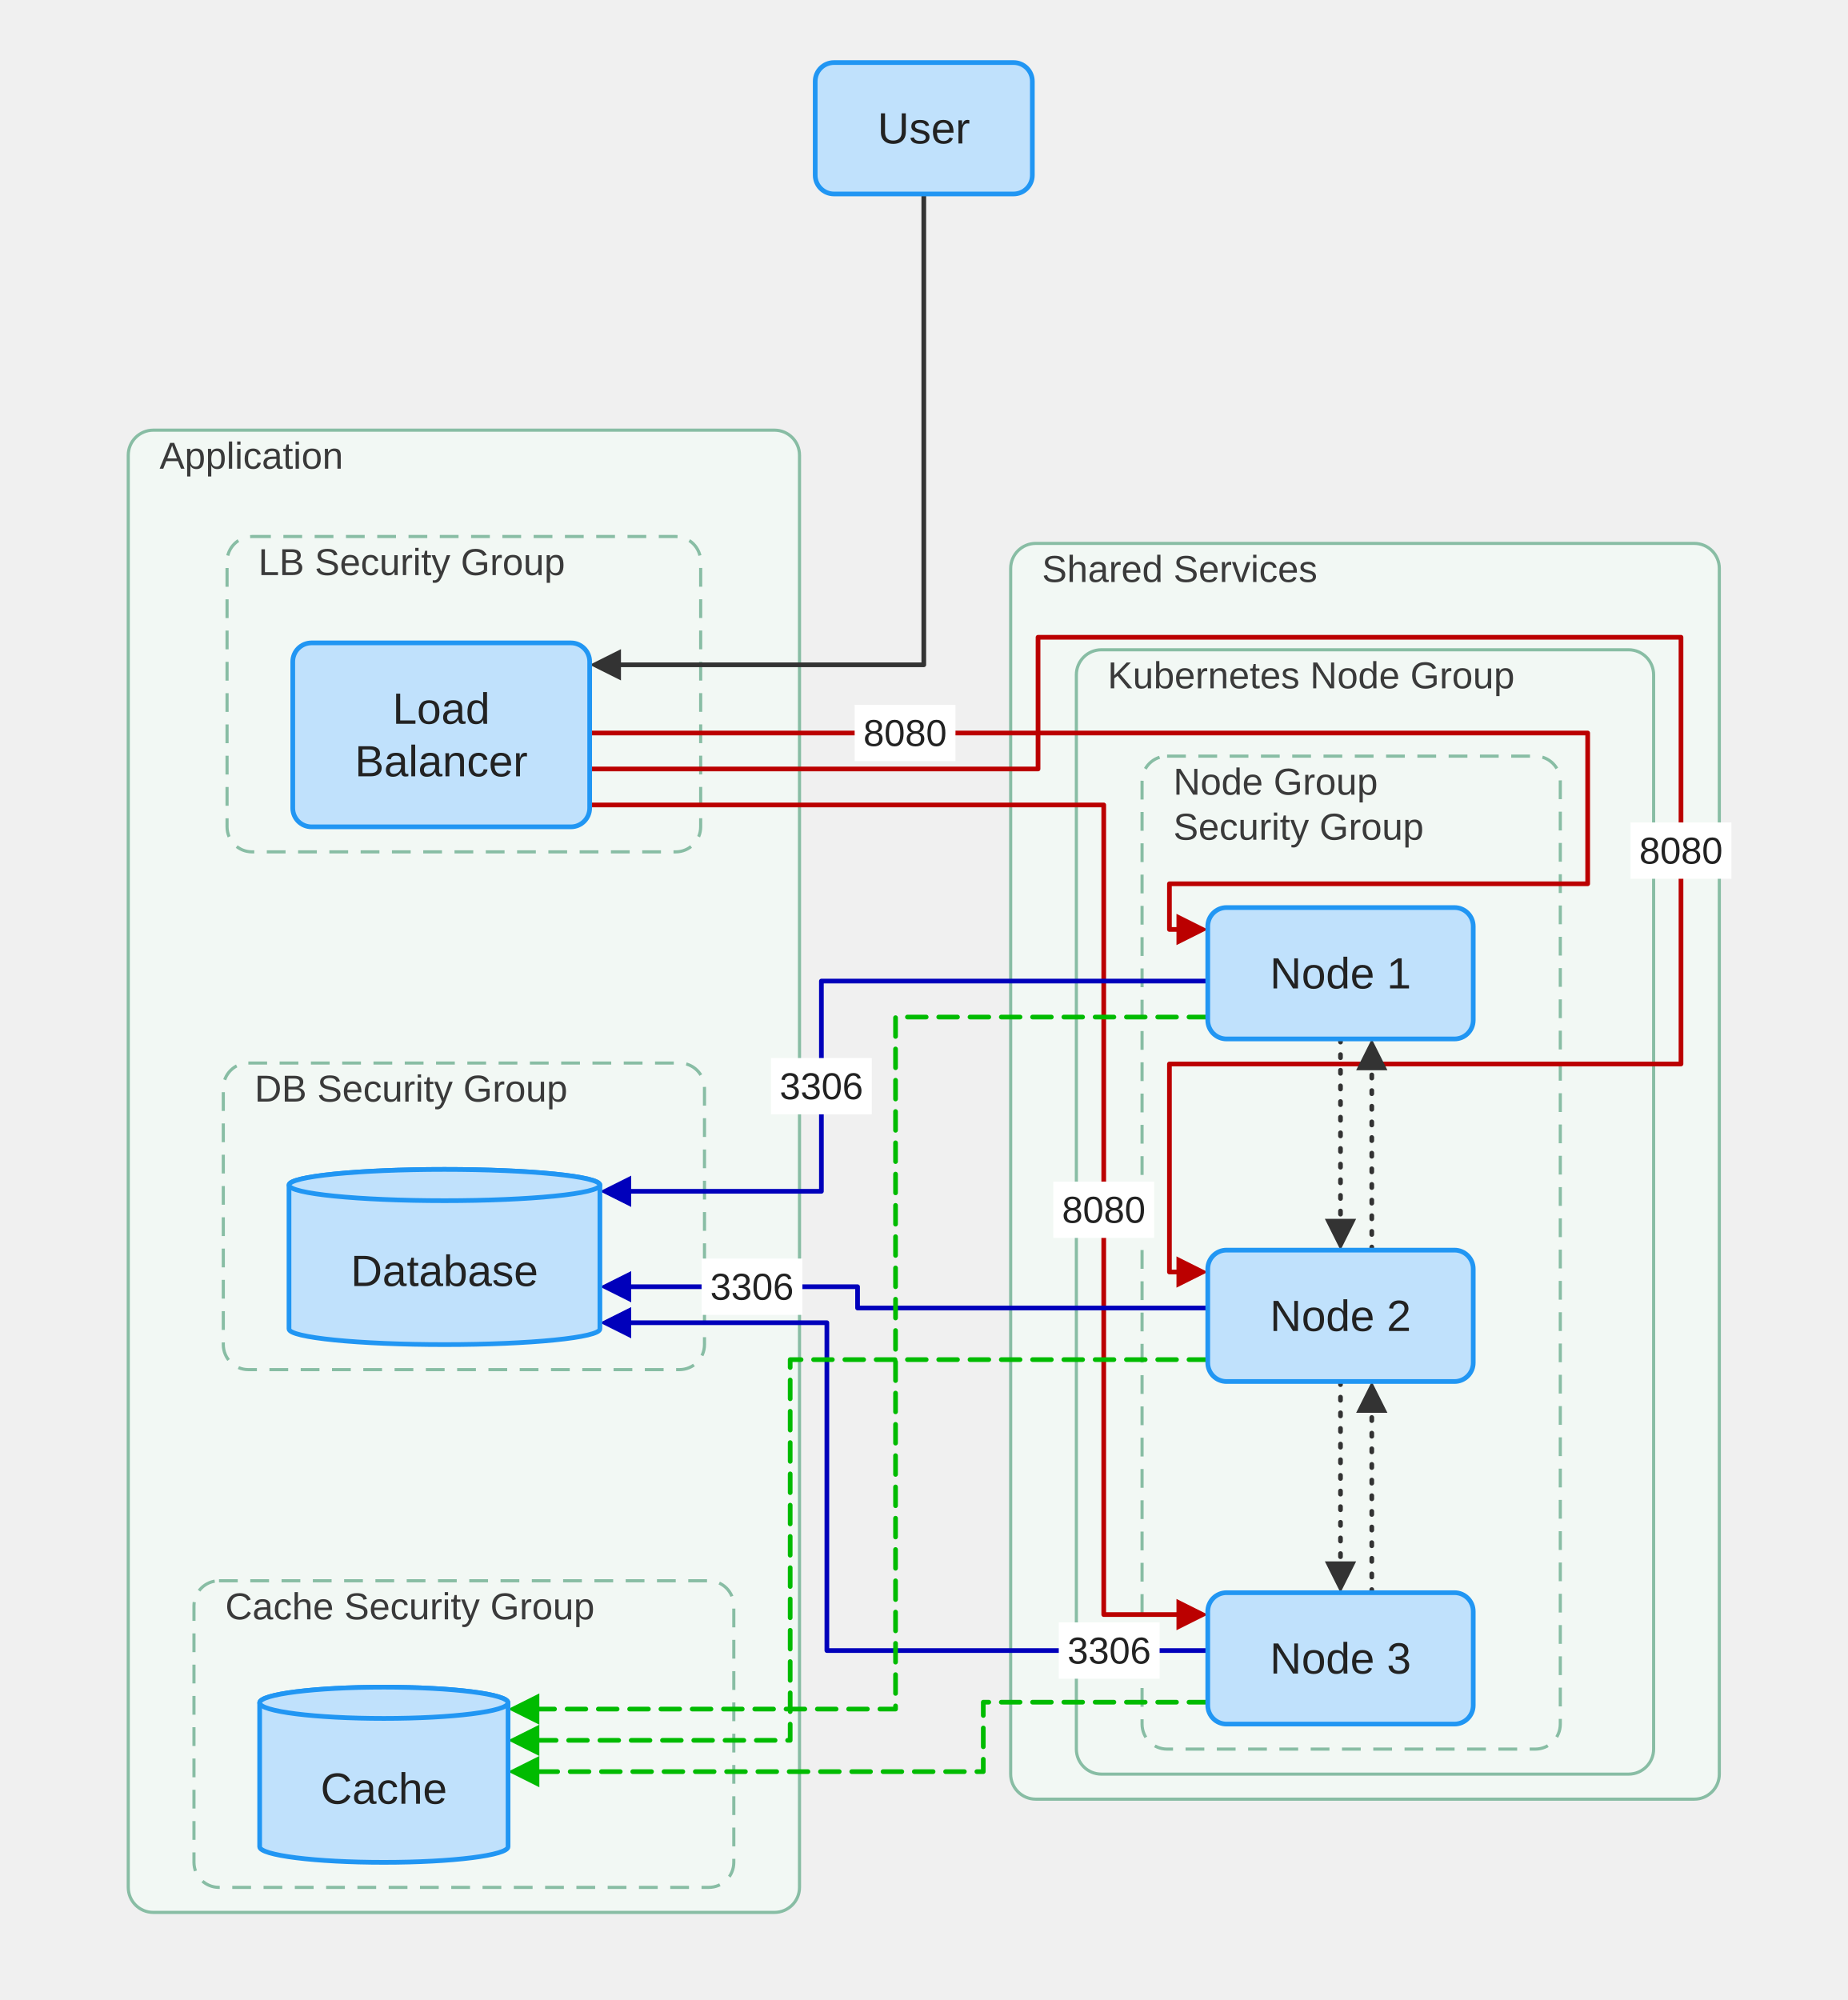
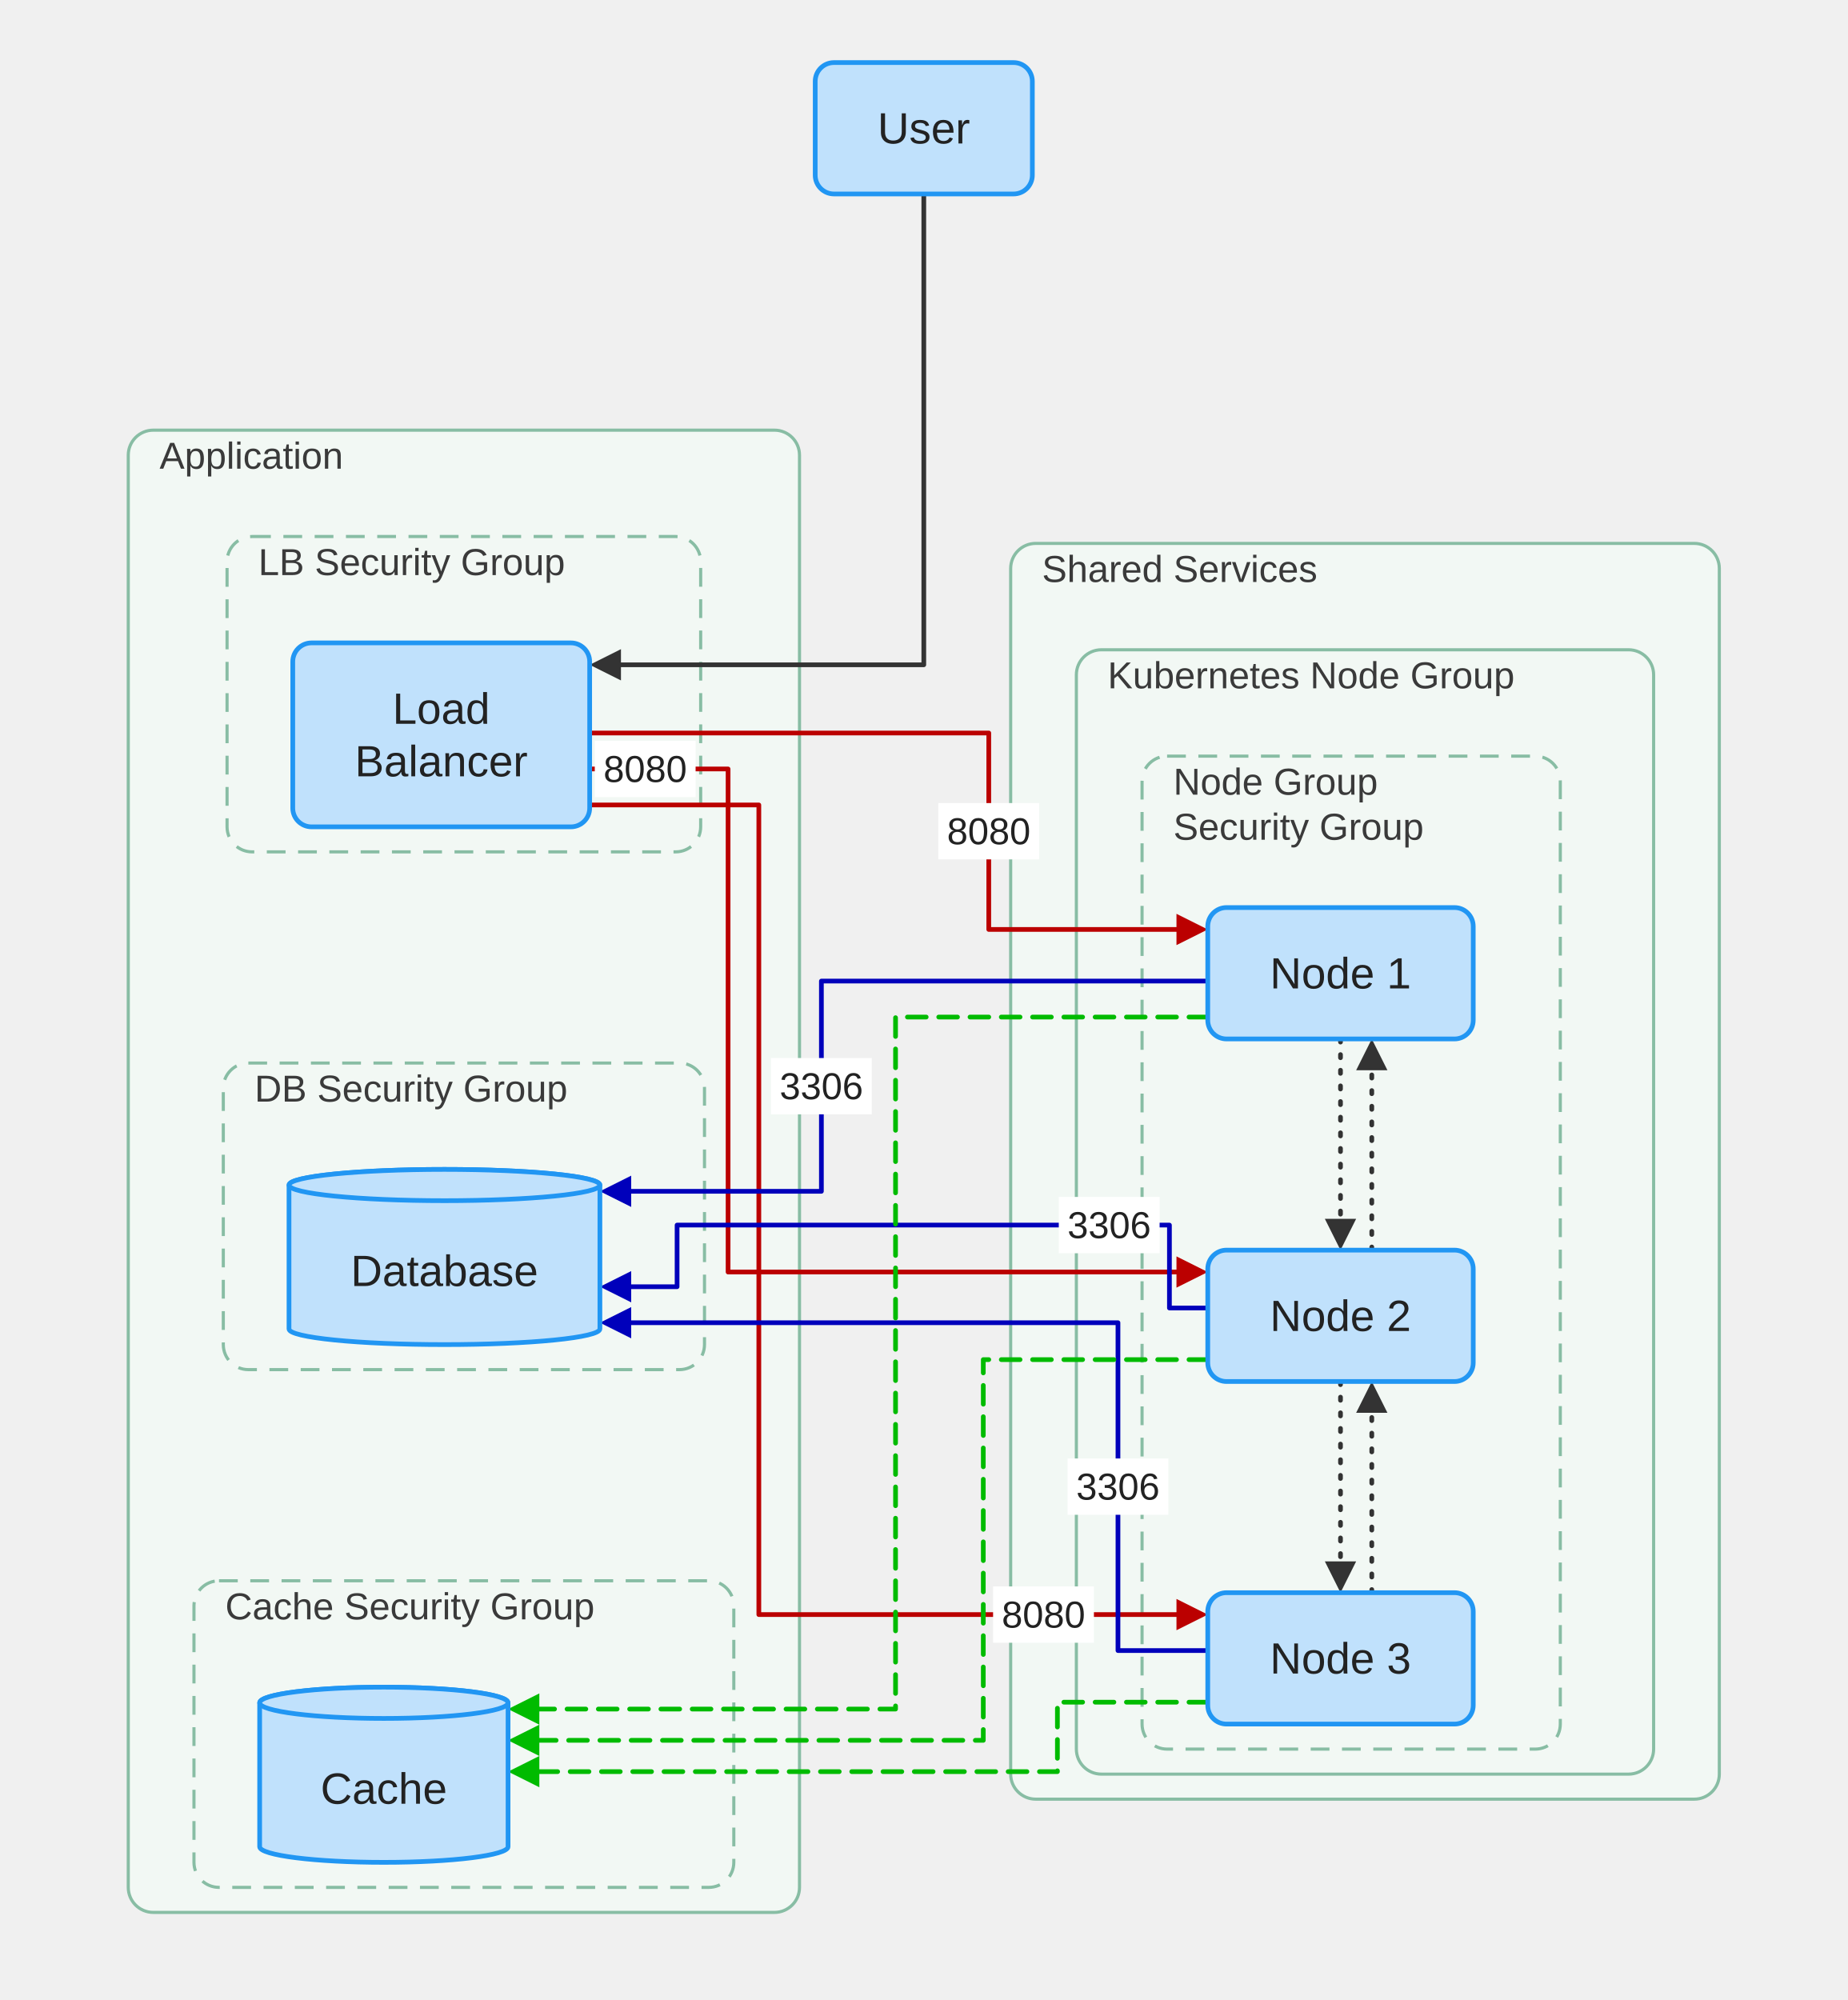
<svg xmlns="http://www.w3.org/2000/svg" width="590.58" height="639.30" viewBox="0 0 590.58 639.30">
  <defs>
    <marker id="arrow" viewBox="0 0 10 10" refX="6.00" refY="5" markerWidth="10" markerHeight="10" orient="auto" markerUnits="userSpaceOnUse">
      <path d="M0,0 L10,5 L0,10 Z" fill="#333" />
    </marker>
    <marker id="arrow-b00" viewBox="0 0 10 10" refX="6.00" refY="5" markerWidth="10" markerHeight="10" orient="auto" markerUnits="userSpaceOnUse">
      <path d="M0,0 L10,5 L0,10 Z" fill="#b00" />
    </marker>
    <marker id="arrow-00b" viewBox="0 0 10 10" refX="6.00" refY="5" markerWidth="10" markerHeight="10" orient="auto" markerUnits="userSpaceOnUse">
      <path d="M0,0 L10,5 L0,10 Z" fill="#00b" />
    </marker>
    <marker id="arrow-0b0" viewBox="0 0 10 10" refX="6.00" refY="5" markerWidth="10" markerHeight="10" orient="auto" markerUnits="userSpaceOnUse">
      <path d="M0,0 L10,5 L0,10 Z" fill="#0b0" />
    </marker>
  </defs>
  <g fill="none" stroke="#88BDA4" stroke-width="1" stroke-linejoin="round">
    <rect x="20.00" y="129.50" width="550.58" height="489.80" rx="8" ry="8" fill="none" stroke="none" stroke-width="1" />
    <rect x="41.00" y="137.50" width="214.56" height="473.80" rx="8" ry="8" fill="#f2f8f4" stroke="#88BDA4" stroke-width="1" />
    <rect x="72.58" y="171.50" width="151.39" height="100.80" rx="8" ry="8" fill="#f2f8f4" stroke="#88BDA4" stroke-width="1" stroke-dasharray="6 4" />
    <rect x="71.38" y="339.80" width="153.81" height="98.00" rx="8" ry="8" fill="#f2f8f4" stroke="#88BDA4" stroke-width="1" stroke-dasharray="6 4" />
    <rect x="62.00" y="505.30" width="172.56" height="98.00" rx="8" ry="8" fill="#f2f8f4" stroke="#88BDA4" stroke-width="1" stroke-dasharray="6 4" />
    <rect x="323.06" y="173.70" width="226.52" height="401.40" rx="8" ry="8" fill="#f2f8f4" stroke="#88BDA4" stroke-width="1" />
    <rect x="344.06" y="207.70" width="184.52" height="359.40" rx="8" ry="8" fill="#f2f8f4" stroke="#88BDA4" stroke-width="1" />
    <rect x="365.06" y="241.70" width="133.69" height="317.40" rx="8" ry="8" fill="#f2f8f4" stroke="#88BDA4" stroke-width="1" stroke-dasharray="6 4" />
  </g>
  <g fill="#3a3a3a" font-family="Arial, Helvetica, Liberation Sans, DejaVu Sans, sans-serif" font-size="12.00">
    <text x="51.00" y="141.50" text-anchor="start" dominant-baseline="hanging">Application</text>
    <text x="82.58" y="175.50" text-anchor="start" dominant-baseline="hanging">LB Security Group</text>
    <text x="81.38" y="343.80" text-anchor="start" dominant-baseline="hanging">DB Security Group</text>
    <text x="72.00" y="509.30" text-anchor="start" dominant-baseline="hanging">Cache Security Group</text>
    <text x="333.06" y="177.70" text-anchor="start" dominant-baseline="hanging">Shared Services</text>
    <text x="354.06" y="211.70" text-anchor="start" dominant-baseline="hanging">Kubernetes Node Group</text>
    <text x="375.06" y="245.70" text-anchor="start" dominant-baseline="hanging">Node Group<tspan x="375.06" y="260.10">Security Group</tspan>
    </text>
  </g>
  <g fill="none" stroke-linecap="round" stroke-linejoin="round">
    <polyline points="295.29,62.00 295.29,129.50 295.29,212.50 255.56,212.50 223.98,212.50 192.49,212.50" stroke="#333" stroke-width="1.5" marker-end="url(#arrow)" />
-     <polyline points="188.49,234.30 223.98,234.30 255.56,234.30 323.06,234.30 344.06,234.30 507.50,234.30 507.50,282.50 498.75,282.50 373.81,282.50 373.81,297.10 382.06,297.10" stroke="#b00" stroke-width="1.5" marker-end="url(#arrow-b00)" />
-     <polyline points="188.49,245.80 223.98,245.80 255.56,245.80 323.06,245.80 331.81,245.80 331.81,203.70 537.33,203.70 537.33,340.10 528.58,340.10 498.75,340.10 373.81,340.10 373.81,406.60 382.06,406.60" stroke="#b00" stroke-width="1.5" marker-end="url(#arrow-b00)" />
-     <polyline points="188.49,257.30 223.98,257.30 255.56,257.30 323.06,257.30 344.06,257.30 352.81,257.30 352.81,516.10 365.06,516.10 382.06,516.10" stroke="#b00" stroke-width="1.5" marker-end="url(#arrow-b00)" />
+     <polyline points="188.49,234.30 223.98,234.30 255.56,234.30 316.06,234.30 316.06,297.10 323.06,297.10 344.06,297.10 365.06,297.10 382.06,297.10" stroke="#b00" stroke-width="1.5" marker-end="url(#arrow-b00)" />
+     <polyline points="188.49,245.80 223.98,245.80 232.73,245.80 232.73,406.60 255.56,406.60 323.06,406.60 344.06,406.60 365.06,406.60 382.06,406.60" stroke="#b00" stroke-width="1.5" marker-end="url(#arrow-b00)" />
+     <polyline points="188.49,257.30 223.98,257.30 242.56,257.30 242.56,516.10 255.56,516.10 323.06,516.10 344.06,516.10 365.06,516.10 382.06,516.10" stroke="#b00" stroke-width="1.5" marker-end="url(#arrow-b00)" />
    <polyline points="386.06,313.60 365.06,313.60 344.06,313.60 323.06,313.60 262.56,313.60 262.56,380.80 255.56,380.80 225.18,380.80 195.76,380.80" stroke="#00b" stroke-width="1.5" marker-end="url(#arrow-00b)" />
-     <polyline points="386.06,418.10 365.06,418.10 344.06,418.10 323.06,418.10 274.12,418.10 274.12,411.30 255.56,411.30 225.18,411.30 195.76,411.30" stroke="#00b" stroke-width="1.5" marker-end="url(#arrow-00b)" />
-     <polyline points="386.06,527.60 365.06,527.60 344.06,527.60 323.06,527.60 264.31,527.60 264.31,422.80 255.56,422.80 225.18,422.80 195.76,422.80" stroke="#00b" stroke-width="1.5" marker-end="url(#arrow-00b)" />
+     <polyline points="386.06,418.10 373.81,418.10 373.81,391.60 365.06,391.60 344.06,391.60 323.06,391.60 255.56,391.60 225.18,391.60 216.43,391.60 216.43,411.30 195.76,411.30" stroke="#00b" stroke-width="1.5" marker-end="url(#arrow-00b)" />
+     <polyline points="386.06,527.60 365.06,527.60 357.36,527.60 357.36,422.80 344.06,422.80 323.06,422.80 255.56,422.80 225.18,422.80 195.76,422.80" stroke="#00b" stroke-width="1.5" marker-end="url(#arrow-00b)" />
    <polyline points="386.06,325.10 365.06,325.10 344.06,325.10 323.06,325.10 286.26,325.10 286.26,546.30 255.56,546.30 234.56,546.30 166.40,546.30" stroke="#0b0" stroke-width="1.5" stroke-dasharray="6 4" marker-end="url(#arrow-0b0)" />
-     <polyline points="386.06,434.60 365.06,434.60 344.06,434.60 323.06,434.60 255.56,434.60 252.58,434.60 252.58,556.30 234.56,556.30 166.40,556.30" stroke="#0b0" stroke-width="1.5" stroke-dasharray="6 4" marker-end="url(#arrow-0b0)" />
-     <polyline points="386.06,544.10 365.06,544.10 344.06,544.10 323.06,544.10 314.31,544.10 314.31,566.30 255.56,566.30 234.56,566.30 166.40,566.30" stroke="#0b0" stroke-width="1.5" stroke-dasharray="6 4" marker-end="url(#arrow-0b0)" />
+     <polyline points="386.06,434.60 365.06,434.60 344.06,434.60 323.06,434.60 314.31,434.60 314.31,556.30 255.56,556.30 234.56,556.30 166.40,556.30" stroke="#0b0" stroke-width="1.5" stroke-dasharray="6 4" marker-end="url(#arrow-0b0)" />
+     <polyline points="386.06,544.10 365.06,544.10 344.06,544.10 338.00,544.10 338.00,566.30 323.06,566.30 255.56,566.30 234.56,566.30 166.40,566.30" stroke="#0b0" stroke-width="1.5" stroke-dasharray="6 4" marker-end="url(#arrow-0b0)" />
    <polyline points="428.49,332.10 428.49,395.60" stroke="#333" stroke-width="1.5" stroke-dasharray="1 4" marker-end="url(#arrow)" />
    <polyline points="428.49,441.60 428.49,505.10" stroke="#333" stroke-width="1.5" stroke-dasharray="1 4" marker-end="url(#arrow)" />
    <polyline points="438.49,509.10 438.49,445.60" stroke="#333" stroke-width="1.5" stroke-dasharray="1 4" marker-end="url(#arrow)" />
    <polyline points="438.49,399.60 438.49,336.10" stroke="#333" stroke-width="1.5" stroke-dasharray="1 4" marker-end="url(#arrow)" />
  </g>
  <g fill="#fff" stroke="none">
-     <rect x="273.19" y="225.30" width="32.23" height="18.00" />
-     <rect x="521.21" y="262.90" width="32.23" height="18.00" />
-     <rect x="336.69" y="377.70" width="32.23" height="18.00" />
+     <rect x="299.94" y="256.70" width="32.23" height="18.00" />
+     <rect x="190.12" y="236.80" width="32.23" height="18.00" />
+     <rect x="317.44" y="507.10" width="32.23" height="18.00" />
    <rect x="246.44" y="338.20" width="32.23" height="18.00" />
-     <rect x="224.26" y="402.30" width="32.23" height="18.00" />
-     <rect x="338.44" y="518.60" width="32.23" height="18.00" />
+     <rect x="338.44" y="382.60" width="32.23" height="18.00" />
+     <rect x="341.24" y="466.20" width="32.23" height="18.00" />
  </g>
  <g fill="#222" font-family="Arial, Helvetica, Liberation Sans, DejaVu Sans, sans-serif" font-size="12.00" text-anchor="middle" dominant-baseline="central">
-     <text x="289.31" y="234.30">8080</text>
-     <text x="537.33" y="271.90">8080</text>
-     <text x="352.81" y="386.70">8080</text>
+     <text x="316.06" y="265.70">8080</text>
+     <text x="206.24" y="245.80">8080</text>
+     <text x="333.56" y="516.10">8080</text>
    <text x="262.56" y="347.20">3306</text>
-     <text x="240.37" y="411.30">3306</text>
-     <text x="354.56" y="527.60">3306</text>
+     <text x="354.56" y="391.60">3306</text>
+     <text x="357.36" y="475.20">3306</text>
  </g>
  <g>
    <rect x="93.58" y="205.50" width="94.91" height="58.80" rx="6" ry="6" fill="#c0e1fc" stroke="#2196F3" stroke-width="1.5" />
    <text x="141.04" y="226.50" font-family="Arial, Helvetica, Liberation Sans, DejaVu Sans, sans-serif" font-size="14" fill="#222" text-anchor="middle" dominant-baseline="central">Load<tspan x="141.04" y="243.30">Balancer</tspan>
    </text>
    <path d="M92.38,378.80 L92.38,424.80 A49.69,5.00 0 0 0 191.76,424.80 L191.76,378.80 A49.69,5.00 0 0 0 92.38,378.80 Z" fill="#c0e1fc" stroke="#2196F3" stroke-width="1.5" />
    <ellipse cx="142.07" cy="378.80" rx="49.69" ry="5.00" fill="#c0e1fc" stroke="#2196F3" stroke-width="1.5" />
    <text x="142.07" y="406.22" font-family="Arial, Helvetica, Liberation Sans, DejaVu Sans, sans-serif" font-size="14" fill="#222" text-anchor="middle" dominant-baseline="central">Database</text>
    <path d="M83.00,544.30 L83.00,590.30 A39.70,5.00 0 0 0 162.40,590.30 L162.40,544.30 A39.70,5.00 0 0 0 83.00,544.30 Z" fill="#c0e1fc" stroke="#2196F3" stroke-width="1.5" />
    <ellipse cx="122.70" cy="544.30" rx="39.70" ry="5.00" fill="#c0e1fc" stroke="#2196F3" stroke-width="1.5" />
    <text x="122.70" y="571.72" font-family="Arial, Helvetica, Liberation Sans, DejaVu Sans, sans-serif" font-size="14" fill="#222" text-anchor="middle" dominant-baseline="central">Cache</text>
    <rect x="386.06" y="290.10" width="84.86" height="42.00" rx="6" ry="6" fill="#c0e1fc" stroke="#2196F3" stroke-width="1.5" />
    <text x="428.49" y="311.10" font-family="Arial, Helvetica, Liberation Sans, DejaVu Sans, sans-serif" font-size="14" fill="#222" text-anchor="middle" dominant-baseline="central">Node 1</text>
    <rect x="386.06" y="399.60" width="84.86" height="42.00" rx="6" ry="6" fill="#c0e1fc" stroke="#2196F3" stroke-width="1.5" />
    <text x="428.49" y="420.60" font-family="Arial, Helvetica, Liberation Sans, DejaVu Sans, sans-serif" font-size="14" fill="#222" text-anchor="middle" dominant-baseline="central">Node 2</text>
    <rect x="386.06" y="509.10" width="84.86" height="42.00" rx="6" ry="6" fill="#c0e1fc" stroke="#2196F3" stroke-width="1.5" />
    <text x="428.49" y="530.10" font-family="Arial, Helvetica, Liberation Sans, DejaVu Sans, sans-serif" font-size="14" fill="#222" text-anchor="middle" dominant-baseline="central">Node 3</text>
    <rect x="260.58" y="20.00" width="69.41" height="42.00" rx="6" ry="6" fill="#c0e1fc" stroke="#2196F3" stroke-width="1.5" />
    <text x="295.29" y="41.00" font-family="Arial, Helvetica, Liberation Sans, DejaVu Sans, sans-serif" font-size="14" fill="#222" text-anchor="middle" dominant-baseline="central">User</text>
  </g>
</svg>
